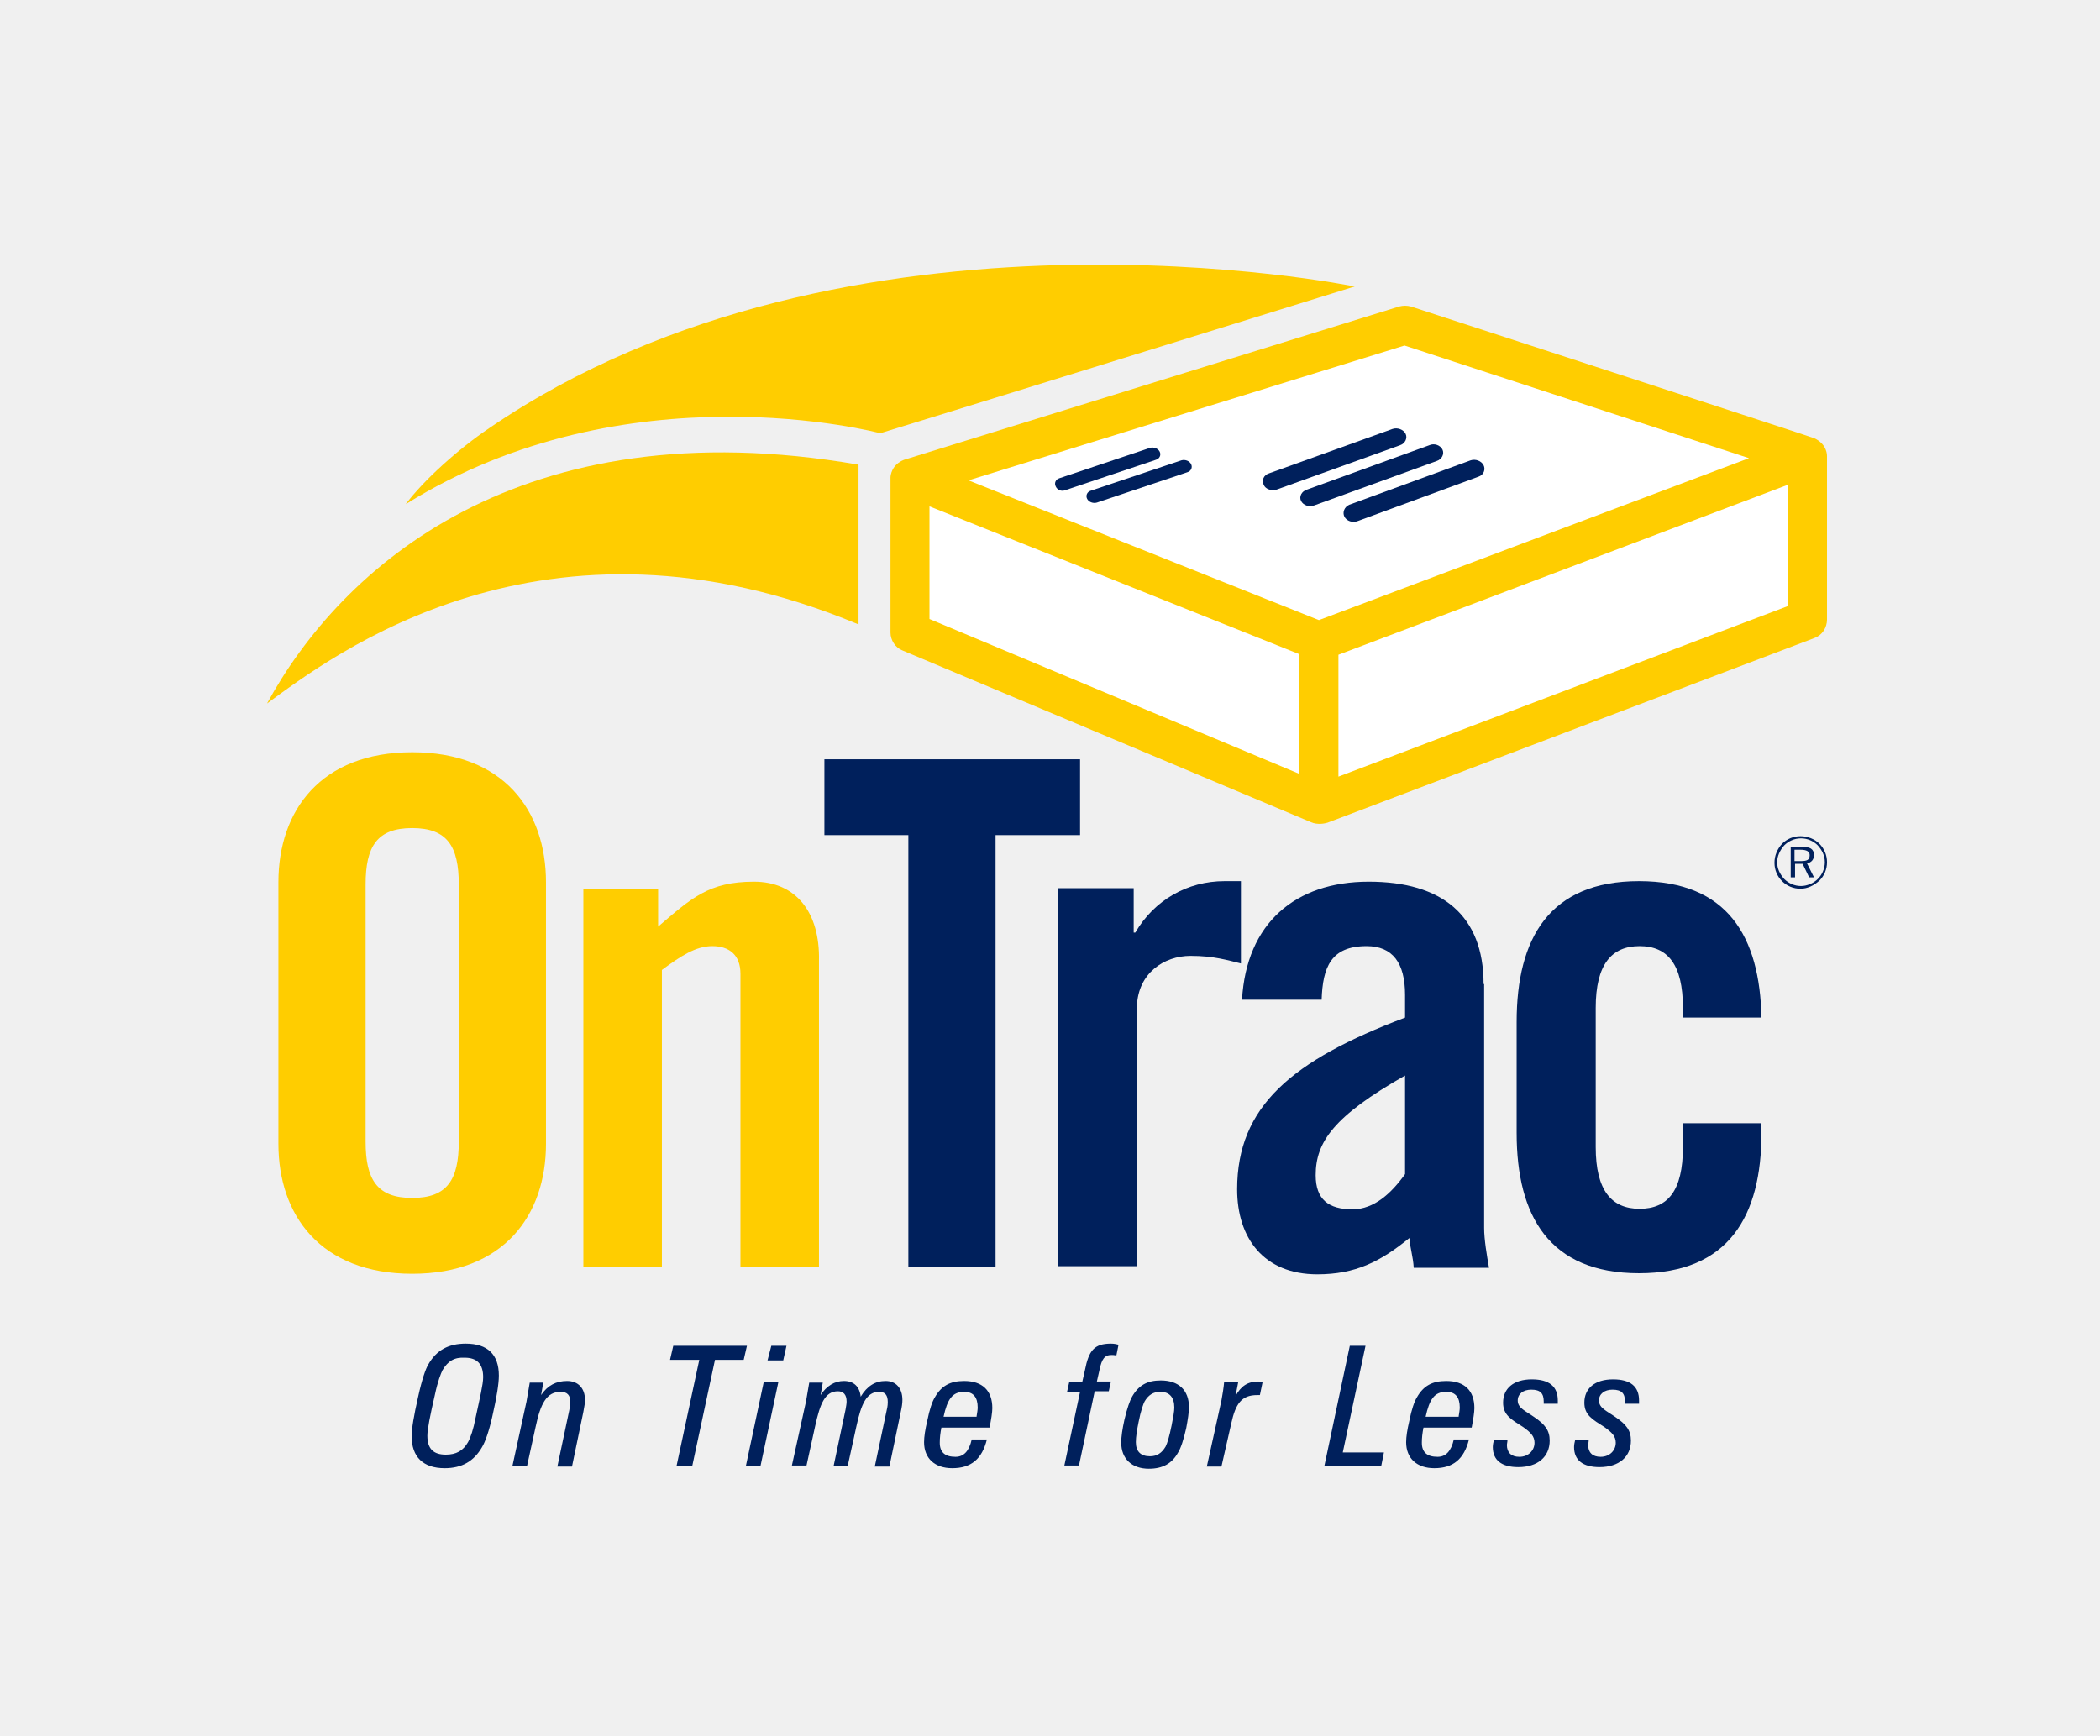
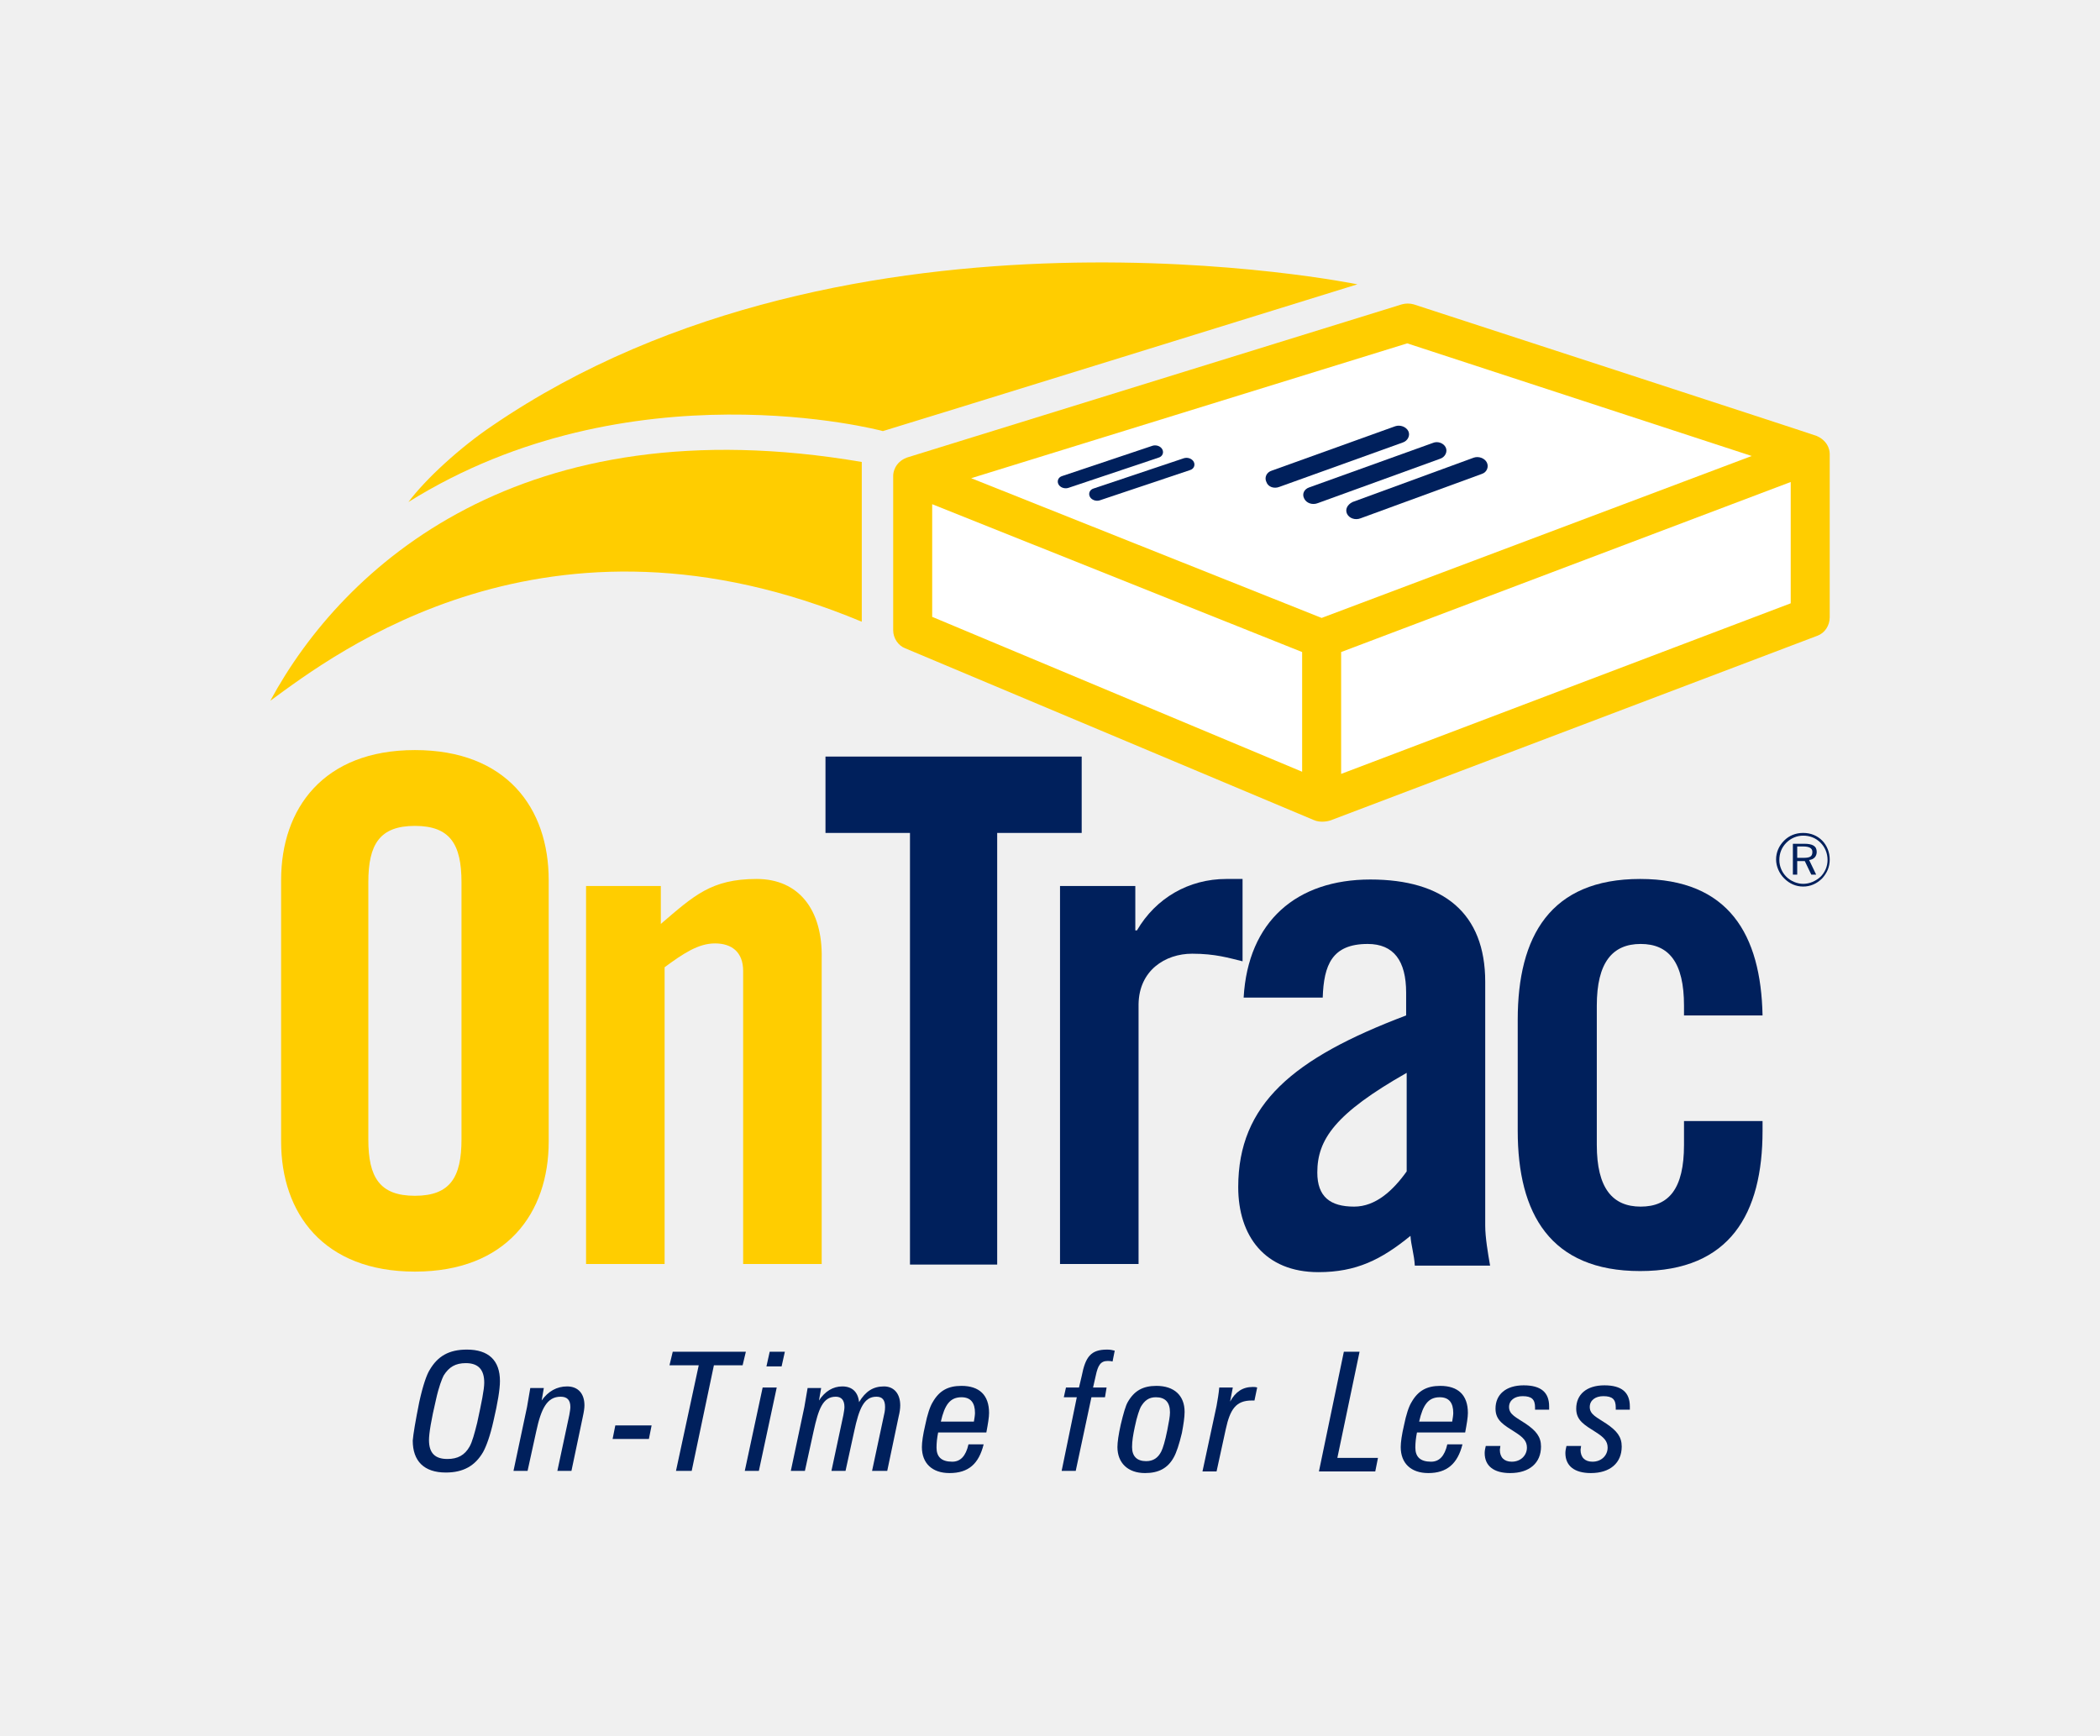
- <svg xmlns="http://www.w3.org/2000/svg" id="Layer_1" viewBox="0 0 387.7 320.4">
-   <style>.st0{fill:#00205c}.st1{fill:#ffcd00}</style>
-   <path id="Trac_c_12_" class="st0" d="M310.7 211.8c0 8.1-2.8 11.4-8 11.4s-8.1-3.4-8.1-11.4v-25.7c0-8 2.9-11.4 8.1-11.4 5.2 0 8 3.4 8 11.4v1.8h14.5c-.3-14.9-6.2-25.2-22.6-25.2-16.6 0-22.6 10.6-22.6 26v20.5c0 15.3 6 25.9 22.6 25.9s22.6-10.6 22.6-25.9v-1.8h-14.5v4.4z" />
-   <path id="Trac_a_12_" class="st0" d="M273.9 181.7c0-12.7-7.7-18.9-21.2-18.9-13.6 0-22.6 7.7-23.4 21.8H244c.2-6 1.7-9.9 8.3-9.9 4.8 0 7.1 3.1 7.1 9v4.2c-20.9 7.9-31 16.4-31 31.7 0 9 4.9 15.7 14.8 15.7 7 0 11.6-2.3 17-6.7.1 1.7.7 3.5.8 5.5h13.9c-.4-2.3-.9-5.2-.9-7.4v-45zm-14.5 35.1c-2.5 3.5-5.7 6.5-9.7 6.5-4.4 0-6.8-1.8-6.8-6.3 0-6.1 3.3-10.9 16.5-18.4v18.2z" />
-   <path id="Trac_r_12_" class="st0" d="M219.8 176.5c4.3 0 6.8.8 9.3 1.4v-15.2h-3c-6.9 0-13 3.5-16.5 9.5h-.3V164h-13.9v69.8h14.5v-48c.2-6.1 5-9.3 9.9-9.3z" />
-   <path id="Trac_T_12_" class="st0" d="M167.7 233.9h16.1v-79.7h15.6v-14h-47.2v14h15.5z" />
-   <path id="On_n_12_" class="st1" d="M139.2 162.8c-8.4 0-11.6 3.1-17.7 8.3v-7h-13.8v69.8h14.5v-54.8c3.4-2.5 6.2-4.4 9.3-4.4 3.1 0 5.2 1.6 5.2 5.1v54.1h14.5v-56.5c.2-9-4.3-14.6-12-14.6z" />
-   <path id="On_O_12_" class="st1" d="M76.1 138.9c-16.9 0-24.7 10.8-24.7 24v48.3c0 13.2 7.8 24 24.7 24s24.7-10.8 24.7-24v-48.3c0-13.2-7.8-24-24.7-24zm8.6 71.9c0 7-2.1 10.4-8.6 10.4s-8.6-3.4-8.6-10.4v-47.5c0-7 2.1-10.4 8.6-10.4s8.6 3.4 8.6 10.4v47.5z" />
-   <g id="Package_12_">
-     <path id="Bottom_Swoosh_12_" class="st1" d="M49.3 129.9c11.9-8.7 51.1-38.9 109.2-14.6V85.8C95.9 75 62.9 104.9 49.3 129.9z" />
-     <path id="Top_Swoosh_12_" class="st1" d="M90.4 79c-5.8 3.9-12.2 9.7-15.5 14.1 40.8-25.5 87.3-13.2 87.6-13.1.5-.1 87.6-27.1 87.6-27.1S156.7 33.7 90.4 79z" />
-     <g id="Box_Outline_12_">
-       <path id="Package_Fill_12_" fill="#fff" d="M260.1 60.8L169 88.9v26.9l74.1 31.9 90.7-33.6V85.5z" />
-       <path id="Package_Outline_12_" class="st1" d="M337.3 84.2s.1-2.2-2.4-3.3c-.1-.1-74.4-24.3-74.4-24.3-.7-.2-1.5-.2-2.2 0l-91.4 28.3c-2.3.9-2.5 2.9-2.5 3.3v28.6c0 1.4.9 2.8 2.2 3.3l75.4 31.7c1.3.6 2.8.2 3.1.1l89.9-34.1c1.4-.5 2.3-1.9 2.3-3.4V84.2zm-165.7 9.3l68.3 27.3v22.1l-68.3-28.6V93.5zm71.9 21l-64.7-25.8 80.5-24.9 63.6 20.8-79.4 29.9zm86.6-2.6l-83 31.5v-22.5l83-31.4v22.4z" />
-     </g>
-     <g id="Address_12_">
-       <g id="From_Address_12_">
-         <path id="From_Address_Top_12_" class="st0" d="M196.7 90.5l16.7-5.6c.7-.2 1-.9.7-1.5-.3-.6-1.1-.9-1.8-.7l-16.7 5.6c-.7.2-1 .9-.7 1.5.3.7 1.1 1 1.8.7z" />
-         <path id="From_Address_Bottom_12_" class="st0" d="M200.7 92.1c.3.6 1.1.9 1.8.7l16.7-5.6c.7-.2 1-.9.7-1.5-.3-.6-1.1-.9-1.8-.7l-16.7 5.6c-.7.2-1 .9-.7 1.5z" />
+ <svg xmlns="http://www.w3.org/2000/svg" version="1.1" id="Layer_1" x="0px" y="0px" viewBox="0 0 387.7 320.4" style="enable-background:new 0 0 387.7 320.4;" xml:space="preserve">
+   <style type="text/css">
+ 	.st0{fill:#00205C;}
+ 	.st1{fill:#FFFFFF;}
+ 	.st2{fill:#FFCD00;}
+ </style>
+   <g>
+     <path class="st0" d="M113.1,265.7l0.5-2.5h6.7l-0.5,2.5H113.1z" />
+     <g>
+       <g>
+         <path class="st0" d="M77.4,258.9c0.7-3.2,1.4-5.1,1.9-5.9c1.5-2.6,3.6-3.8,6.9-3.8c4,0,6.1,2,6.1,5.8c0,1.5-0.4,4-1.2,7.4     c-0.6,2.7-1.3,4.6-1.9,5.7c-1.5,2.6-3.7,3.8-6.9,3.8c-4,0-6.1-2.1-6.1-5.9C76.3,264.8,76.7,262.4,77.4,258.9z M81.9,254     c-0.3,0.6-0.9,2.1-1.4,4.4c-0.9,3.8-1.3,6.3-1.3,7.5c0,2.4,1.1,3.5,3.4,3.5c1.9,0,3.2-0.7,4.1-2.3c0.5-0.9,0.9-2.4,1.4-4.4     c0.8-3.7,1.3-6.1,1.3-7.4c0-2.4-1.1-3.6-3.4-3.6C84.1,251.7,82.9,252.4,81.9,254z" />
+         <path class="st0" d="M97.3,259.8c0.2-1.1,0.4-2.3,0.6-3.5h2.5l-0.4,2.3c1.2-1.7,2.8-2.6,4.7-2.6c2,0,3.2,1.3,3.2,3.5     c0,0.5-0.1,1.2-0.3,2.1l-2.1,10h-2.6l2.2-10.3c0.1-0.6,0.2-1.1,0.2-1.5c0-1.3-0.6-1.9-1.8-1.9c-2.5,0-3.6,2.2-4.5,6.4l-1.6,7.3     h-2.6L97.3,259.8z" />
+         <path class="st0" d="M129,252.1h-5.4l0.6-2.5h13.5l-0.6,2.5h-5.3l-4.1,19.5h-2.9L129,252.1z" />
+         <path class="st0" d="M140.8,256.2h2.6l-3.3,15.4h-2.6L140.8,256.2z M142.1,249.6h2.8l-0.6,2.7h-2.8L142.1,249.6z" />
+         <path class="st0" d="M148.5,259.8c0.2-1.1,0.4-2.3,0.6-3.5h2.5l-0.4,2.3c1.1-1.7,2.6-2.6,4.3-2.6c1.8,0,2.9,1,3.1,2.9     c1.2-2,2.6-2.9,4.6-2.9c1.8,0,3,1.3,3,3.5c0,0.6-0.1,1.3-0.3,2.1l-2.1,10H161l2.2-10.3c0.2-0.8,0.2-1.3,0.2-1.5     c0-1.3-0.5-1.9-1.6-1.9c-2.3,0-3.2,2.2-4.1,6.4l-1.6,7.3h-2.6l2.2-10.3c0.1-0.6,0.2-1.1,0.2-1.5c0-1.3-0.6-1.9-1.6-1.9     c-2.4,0-3.2,2.3-4.1,6.4l-1.6,7.3H146L148.5,259.8z" />
+         <path class="st0" d="M175.3,272c-3.2,0-5.1-1.8-5.1-4.8c0-0.9,0.2-2.3,0.6-4c0.4-2,0.9-3.5,1.4-4.3c1.2-2.1,2.8-3,5.3-3     c3.3,0,5.1,1.7,5.1,5c0,0.8-0.2,2-0.5,3.6h-8.9c-0.2,1-0.3,1.9-0.3,2.8c0,1.7,0.9,2.6,2.9,2.6c1.5,0,2.5-1,3-3.2h2.8     C180.7,270.3,178.8,272,175.3,272z M179.8,262.5c0.1-0.6,0.2-1.2,0.2-1.6c0-1.9-0.8-2.9-2.5-2.9c-2.1,0-3.1,1.4-3.8,4.5H179.8z" />
+         <path class="st0" d="M198.8,258h-2.4l0.4-1.8h2.4l0.5-2.1c0.7-3.6,1.7-4.9,4.7-4.9c0.6,0,1,0.1,1.4,0.2l-0.4,2     c-0.4-0.1-0.7-0.1-0.9-0.1c-1.3,0-1.8,0.8-2.2,2.7l-0.5,2.2h2.5L204,258h-2.5l-2.9,13.6h-2.6L198.8,258z" />
+         <path class="st0" d="M206.9,263.1c0.5-2.1,0.9-3.5,1.3-4.2c1.2-2.1,2.8-3,5.3-3c3.3,0,5.2,1.8,5.2,4.8c0,1-0.2,2.3-0.5,3.9     c-0.5,2.1-1,3.6-1.5,4.5c-1.1,2-2.8,2.9-5.3,2.9c-3.2,0-5.1-1.9-5.1-4.8C206.3,266.3,206.5,264.9,206.9,263.1z M210.6,259.8     c-0.2,0.4-0.7,1.7-1.1,3.7c-0.3,1.4-0.5,2.6-0.5,3.7c0,1.7,0.9,2.6,2.6,2.6c1.3,0,2.2-0.6,2.8-1.8c0.3-0.6,0.7-1.9,1.1-3.9     c0.3-1.5,0.5-2.6,0.5-3.3c0-1.9-0.9-2.8-2.6-2.8C212.1,258,211.3,258.6,210.6,259.8z" />
+         <path class="st0" d="M224.6,259.6c0.2-1.1,0.4-2.3,0.5-3.4h2.5l-0.5,2.6c1-1.8,2.3-2.7,4.2-2.7c0.2,0,0.5,0,0.8,0.1l-0.5,2.4     c-0.2,0-0.3,0-0.5,0c-2.9,0-4,1.6-4.8,5.3l-1.7,7.8H222L224.6,259.6z" />
+         <path class="st0" d="M248.1,249.6h2.9l-4.1,19.6h7.5l-0.5,2.5h-10.4L248.1,249.6z" />
+         <path class="st0" d="M263.7,272c-3.2,0-5.1-1.8-5.1-4.8c0-0.9,0.2-2.3,0.6-4c0.4-2,0.9-3.5,1.4-4.3c1.2-2.1,2.8-3,5.3-3     c3.3,0,5.1,1.7,5.1,5c0,0.8-0.2,2-0.5,3.6h-8.9c-0.2,1-0.3,1.9-0.3,2.8c0,1.7,0.9,2.6,2.9,2.6c1.5,0,2.5-1,3-3.2h2.8     C269.1,270.3,267.1,272,263.7,272z M268.1,262.5c0.1-0.6,0.2-1.2,0.2-1.6c0-1.9-0.8-2.9-2.5-2.9c-2.1,0-3.1,1.4-3.8,4.5H268.1z" />
+         <path class="st0" d="M277,266.9c0,0.3-0.1,0.6-0.1,0.8c0,1.4,0.8,2.2,2.2,2.2c1.7,0,2.8-1.2,2.8-2.6c0-1.2-0.7-1.9-2.1-2.8     c-2.2-1.4-3.7-2.2-3.7-4.4c0-2.6,1.9-4.3,5.2-4.3c3.2,0,4.7,1.3,4.7,3.9c0,0.2,0,0.4,0,0.6h-2.6c0-0.2,0-0.3,0-0.4     c0-1.5-0.6-2.1-2.3-2.1c-1.5,0-2.5,0.8-2.5,2c0,1.4,1.3,1.9,3.1,3.1c1.9,1.3,2.8,2.4,2.8,4.2c0,3-2.1,4.9-5.7,4.9     c-3,0-4.7-1.3-4.7-3.7c0-0.4,0.1-0.9,0.2-1.3H277z" />
+         <path class="st0" d="M291.9,266.9c0,0.3-0.1,0.6-0.1,0.8c0,1.4,0.8,2.2,2.2,2.2c1.7,0,2.8-1.2,2.8-2.6c0-1.2-0.7-1.9-2.1-2.8     c-2.2-1.4-3.7-2.2-3.7-4.4c0-2.6,1.9-4.3,5.2-4.3c3.2,0,4.7,1.3,4.7,3.9c0,0.2,0,0.4,0,0.6h-2.6c0-0.2,0-0.3,0-0.4     c0-1.5-0.6-2.1-2.3-2.1c-1.5,0-2.5,0.8-2.5,2c0,1.4,1.3,1.9,3.1,3.1c1.9,1.3,2.8,2.4,2.8,4.2c0,3-2.1,4.9-5.7,4.9     c-3,0-4.7-1.3-4.7-3.7c0-0.4,0.1-0.9,0.2-1.3H291.9z" />
      </g>
-       <g id="To_Address_12_">
-         <path id="To_Address_Top_12_" class="st0" d="M235.7 90.4l22.8-8.2c.9-.3 1.4-1.3 1-2.1-.4-.8-1.5-1.2-2.4-.9l-22.8 8.2c-1 .3-1.4 1.3-1 2.1.3.8 1.4 1.2 2.4.9z" />
-         <path id="To_Address_Middle_12_" class="st0" d="M240.2 92.5c.4.8 1.5 1.2 2.5.8l22.6-8.2c.9-.3 1.4-1.3 1-2.1-.4-.8-1.5-1.2-2.4-.8l-22.6 8.2c-1 .3-1.5 1.3-1.1 2.1z" />
-         <path id="To_Address_Bottom_12_" class="st0" d="M248.2 95.4c.4.8 1.5 1.2 2.5.8L273 88c.9-.3 1.3-1.3.9-2.1s-1.5-1.2-2.4-.9l-22.4 8.2c-.9.4-1.3 1.4-.9 2.2z" />
+       <g>
+         <polygon id="Package_Fill_5_" class="st1" points="260.7,60.4 169.5,88.5 169.5,115.3 243.6,147.3 334.4,113.6 334.4,85.1    " />
+         <g>
+           <path id="Trac_c_2_" class="st0" d="M310.9,211.4c0,8.1-2.8,11.4-8,11.4c-5.2,0-8.1-3.4-8.1-11.4v-25.7c0-8,2.9-11.4,8.1-11.4      c5.2,0,8,3.4,8,11.4v1.8h14.5c-0.3-14.9-6.2-25.2-22.6-25.2c-16.6,0-22.6,10.6-22.6,26v20.5c0,15.3,6,25.9,22.6,25.9      c16.6,0,22.6-10.6,22.6-25.9V207h-14.5V211.4z" />
+           <path id="Trac_a_5_" class="st0" d="M274.2,181.3c0-12.7-7.7-18.9-21.2-18.9c-13.6,0-22.6,7.7-23.4,21.8h14.6      c0.2-6,1.7-9.9,8.3-9.9c4.8,0,7.1,3.1,7.1,9v4.2c-20.9,7.9-31,16.4-31,31.7c0,9,4.9,15.7,14.8,15.7c7,0,11.6-2.3,17-6.7      c0.1,1.7,0.7,3.5,0.8,5.5h13.9c-0.4-2.3-0.9-5.2-0.9-7.4V181.3z M259.7,216.3c-2.5,3.5-5.7,6.5-9.7,6.5c-4.4,0-6.8-1.8-6.8-6.3      c0-6.1,3.3-10.9,16.5-18.4V216.3z" />
+           <path id="Trac_r_5_" class="st0" d="M220.1,176.1c4.3,0,6.8,0.8,9.3,1.4v-15.2h-3c-6.9,0-13,3.5-16.5,9.5h-0.3v-8.2h-13.9v69.8      h14.5v-48C210.3,179.2,215.1,176.1,220.1,176.1z" />
+           <polygon id="Trac_T_5_" class="st0" points="168,233.5 184.1,233.5 184.1,153.8 199.7,153.8 199.7,139.7 152.4,139.7       152.4,153.8 168,153.8     " />
+           <path id="On_n_5_" class="st2" d="M139.7,162.3c-8.4,0-11.6,3.1-17.7,8.3v-7h-13.8v69.8h14.5v-54.8c3.4-2.5,6.2-4.4,9.3-4.4      c3.1,0,5.2,1.6,5.2,5.1v54.1h14.5V177C151.9,167.9,147.4,162.3,139.7,162.3z" />
+           <path id="On_O_5_" class="st2" d="M76.6,138.5c-16.9,0-24.7,10.8-24.7,24v48.3c0,13.2,7.8,24,24.7,24c16.9,0,24.7-10.8,24.7-24      v-48.3C101.3,149.2,93.5,138.5,76.6,138.5z M85.2,210.4c0,7-2.1,10.4-8.6,10.4c-6.5,0-8.6-3.4-8.6-10.4v-47.5      c0-7,2.1-10.4,8.6-10.4c6.5,0,8.6,3.4,8.6,10.4V210.4z" />
+         </g>
+         <g>
+           <path id="Bottom_Swoosh_2_" class="st2" d="M49.9,129.4c11.9-8.7,51.1-38.9,109.2-14.6c0,0,0-25.5,0-29.5      C96.4,74.6,63.4,104.4,49.9,129.4z" />
+           <path id="Top_Swoosh_5_" class="st2" d="M90.9,78.6c-5.8,3.9-12.2,9.7-15.5,14.1c40.8-25.5,87.3-13.2,87.6-13.1      c0.5-0.1,87.6-27.1,87.6-27.1S157.2,33.3,90.9,78.6z" />
+           <path id="Package_Outline_5_" class="st2" d="M337.8,83.8c0,0,0.1-2.2-2.4-3.3c-0.1-0.1-74.4-24.3-74.4-24.3      c-0.7-0.2-1.5-0.2-2.2,0l-91.4,28.3c-2.3,0.9-2.5,2.9-2.5,3.3v28.6c0,1.4,0.9,2.8,2.2,3.3l75.4,31.7l0,0      c1.3,0.6,2.8,0.2,3.1,0.1l89.9-34.1c1.4-0.5,2.3-1.9,2.3-3.4L337.8,83.8z M172.1,93.1l68.3,27.3v22.1l-68.3-28.6V93.1z       M244,114.1l-64.7-25.8l80.5-24.9l63.6,20.8L244,114.1z M330.6,111.4l-83,31.5v-22.5l83-31.4V111.4z" />
+           <path id="From_Address_Top_5_" class="st0" d="M197.2,90.1l16.7-5.6c0.7-0.2,1-0.9,0.7-1.5c-0.3-0.6-1.1-0.9-1.8-0.7l-16.7,5.6      c-0.7,0.2-1,0.9-0.7,1.5C195.7,90,196.5,90.3,197.2,90.1z" />
+           <path id="From_Address_Bottom_5_" class="st0" d="M201.2,91.7c0.3,0.6,1.1,0.9,1.8,0.7l16.7-5.6c0.7-0.2,1-0.9,0.7-1.5      c-0.3-0.6-1.1-0.9-1.8-0.7l-16.7,5.6C201.2,90.4,200.9,91.1,201.2,91.7z" />
+           <path id="To_Address_Top_5_" class="st0" d="M236.2,89.9l22.8-8.2c0.9-0.3,1.4-1.3,1-2.1c-0.4-0.8-1.5-1.2-2.4-0.9l-22.8,8.2      c-1,0.3-1.4,1.3-1,2.1C234.1,89.9,235.2,90.3,236.2,89.9z" />
+           <path id="To_Address_Middle_5_" class="st0" d="M240.8,92.1c0.4,0.8,1.5,1.2,2.5,0.8l22.6-8.2c0.9-0.3,1.4-1.3,1-2.1      c-0.4-0.8-1.5-1.2-2.4-0.8L241.7,90C240.8,90.3,240.3,91.2,240.8,92.1z" />
+           <path id="To_Address_Bottom_5_" class="st0" d="M248.7,94.9c0.4,0.8,1.5,1.2,2.5,0.8l22.4-8.2c0.9-0.3,1.3-1.3,0.9-2.1      c-0.4-0.8-1.5-1.2-2.4-0.9l-22.4,8.2C248.7,93.2,248.3,94.1,248.7,94.9z" />
+         </g>
+         <path id="Registered_Mark_1_" class="st0" d="M336.4,155.2c0.9,0.9,1.4,2.2,1.4,3.5c0,1.4-0.5,2.5-1.4,3.5c-1,1-2.2,1.5-3.5,1.5     c-1.3,0-2.5-0.5-3.5-1.5c-0.9-0.9-1.5-2.2-1.5-3.5c0-1.3,0.5-2.5,1.5-3.5c0.9-0.9,2.1-1.4,3.5-1.4S335.5,154.3,336.4,155.2z      M336.1,155.6c-0.9-0.9-2-1.3-3.2-1.3s-2.3,0.5-3.1,1.3c-0.9,0.9-1.3,2-1.3,3.2s0.5,2.3,1.3,3.1c0.8,0.8,2,1.3,3.1,1.3     c1.2,0,2.3-0.5,3.2-1.3c0.8-0.8,1.3-1.9,1.3-3.1C337.4,157.5,336.9,156.4,336.1,155.6z M335.4,157.3c0,0.8-0.5,1.4-1.4,1.5     l1.3,2.7h-0.9l-1.2-2.5h-1.4v2.5H331v-5.7h2.1C334.6,155.8,335.4,156.2,335.4,157.3z M331.8,156.3v2.1h1.1c1.2,0,1.7-0.2,1.7-1.1     c0-0.7-0.6-1-1.7-1H331.8z" />
      </g>
    </g>
  </g>
-   <path class="st0" d="M77.2 257.9c.7-3.2 1.4-5.2 1.9-6 1.5-2.6 3.7-3.8 6.9-3.8 4 0 6.1 2 6.1 5.9 0 1.5-.4 4-1.2 7.5-.6 2.7-1.3 4.7-1.9 5.7-1.5 2.6-3.7 3.9-6.9 3.9-4 0-6.1-2.1-6.1-5.9 0-1.4.4-3.8 1.2-7.3zm4.5-4.9c-.3.6-.9 2.1-1.4 4.5-.9 3.9-1.4 6.4-1.4 7.6 0 2.4 1.1 3.5 3.4 3.5 1.9 0 3.2-.7 4.1-2.3.5-.9 1-2.4 1.4-4.5.8-3.7 1.4-6.2 1.4-7.5 0-2.4-1.1-3.6-3.4-3.6-1.9-.1-3.1.6-4.1 2.3zm15.5 5.8c.2-1.1.4-2.3.6-3.5h2.5l-.4 2.3c1.2-1.8 2.8-2.6 4.8-2.6s3.3 1.3 3.3 3.5c0 .5-.1 1.2-.3 2.2l-2.1 10.1h-2.7l2.2-10.4c.1-.6.2-1.1.2-1.5 0-1.3-.6-1.9-1.8-1.9-2.6 0-3.7 2.2-4.6 6.4l-1.6 7.3h-2.7l2.6-11.9zm31.9-7.7h-5.4l.6-2.6h13.6l-.6 2.6H132l-4.2 19.6h-2.9l4.2-19.6zm11.9 4.1h2.7l-3.3 15.5h-2.7l3.3-15.5zm1.4-6.7h2.8l-.6 2.7h-2.9l.7-2.7zm6.4 10.3c.2-1.1.4-2.3.6-3.5h2.5l-.4 2.3c1.1-1.7 2.6-2.6 4.3-2.6 1.8 0 2.9 1 3.1 2.9 1.2-2 2.7-2.9 4.6-2.9 1.9 0 3.1 1.3 3.1 3.5 0 .6-.1 1.3-.3 2.2l-2.1 10.1h-2.7l2.2-10.4c.2-.8.2-1.3.2-1.5 0-1.3-.5-1.9-1.6-1.9-2.3 0-3.3 2.2-4.2 6.4l-1.6 7.3h-2.6l2.2-10.4c.1-.6.2-1.1.2-1.5 0-1.3-.6-1.9-1.6-1.9-2.4 0-3.3 2.3-4.2 6.4l-1.6 7.3h-2.7l2.6-11.8zm27 12.3c-3.2 0-5.2-1.8-5.2-4.8 0-1 .2-2.3.6-4 .4-2 .9-3.5 1.4-4.3 1.2-2.1 2.8-3 5.4-3 3.4 0 5.2 1.8 5.2 5 0 .8-.2 2-.5 3.6h-8.9c-.2 1-.3 1.9-.3 2.8 0 1.8 1 2.6 2.9 2.6 1.5 0 2.5-1 3-3.2h2.8c-.9 3.6-2.9 5.3-6.4 5.3zm4.5-9.6c.1-.6.2-1.2.2-1.6 0-1.9-.8-2.9-2.5-2.9-2.2 0-3.1 1.4-3.8 4.6h6.1zm19.1-4.5H197l.4-1.8h2.4l.5-2.2c.7-3.6 1.7-4.9 4.8-4.9.6 0 1 .1 1.4.2l-.4 2c-.4-.1-.7-.1-.9-.1-1.3 0-1.8.8-2.2 2.7l-.5 2.2h2.6l-.4 1.8h-2.6l-2.9 13.7h-2.7l2.9-13.6zm8.2 5.1c.5-2.1 1-3.5 1.4-4.2 1.2-2.1 2.8-3 5.3-3 3.3 0 5.2 1.8 5.2 4.9 0 1-.2 2.3-.5 3.9-.5 2.2-1 3.7-1.5 4.5-1.1 2-2.8 3-5.4 3-3.2 0-5.1-1.9-5.1-4.8 0-1.1.2-2.5.6-4.3zm3.7-3.3c-.2.4-.7 1.7-1.1 3.8-.3 1.5-.5 2.7-.5 3.7 0 1.7.9 2.6 2.6 2.6 1.3 0 2.2-.6 2.9-1.8.3-.6.7-1.9 1.1-3.9.3-1.5.5-2.6.5-3.3 0-1.9-.9-2.9-2.6-2.9-1.3 0-2.2.6-2.9 1.8zm14.2-.2c.2-1.1.4-2.3.5-3.4h2.6l-.5 2.6c1-1.9 2.3-2.7 4.2-2.7.2 0 .5 0 .8.1l-.5 2.4h-.5c-2.9 0-4 1.6-4.8 5.3l-1.8 7.9h-2.7l2.7-12.2zm23.7-10.1h2.9l-4.2 19.7h7.6l-.5 2.5h-10.5l4.7-22.2zm15.6 22.6c-3.2 0-5.2-1.8-5.2-4.8 0-1 .2-2.3.6-4 .4-2 .9-3.5 1.4-4.3 1.2-2.1 2.8-3 5.4-3 3.4 0 5.2 1.8 5.2 5 0 .8-.2 2-.5 3.6h-8.9c-.2 1-.3 1.9-.3 2.8 0 1.8 1 2.6 2.9 2.6 1.5 0 2.5-1 3-3.2h2.8c-.9 3.6-2.9 5.3-6.4 5.3zm4.5-9.6c.1-.6.2-1.2.2-1.6 0-1.9-.8-2.9-2.5-2.9-2.2 0-3.1 1.4-3.8 4.6h6.1zm9 4.5c0 .3-.1.6-.1.8 0 1.4.8 2.2 2.3 2.2 1.7 0 2.8-1.2 2.8-2.6 0-1.2-.7-1.9-2.1-2.9-2.2-1.4-3.7-2.2-3.7-4.5 0-2.6 1.9-4.3 5.3-4.3 3.2 0 4.8 1.3 4.8 3.9v.6H285v-.4c0-1.5-.6-2.2-2.3-2.2-1.5 0-2.5.8-2.5 2 0 1.4 1.4 1.9 3.1 3.1 1.9 1.3 2.8 2.4 2.8 4.3 0 3-2.2 4.9-5.8 4.9-3.1 0-4.7-1.3-4.7-3.7 0-.4.1-.9.2-1.3h2.5zm15 0c0 .3-.1.6-.1.8 0 1.4.8 2.2 2.3 2.2 1.7 0 2.8-1.2 2.8-2.6 0-1.2-.7-1.9-2.1-2.9-2.2-1.4-3.7-2.2-3.7-4.5 0-2.6 1.9-4.3 5.3-4.3 3.2 0 4.8 1.3 4.8 3.9v.6H300v-.4c0-1.5-.6-2.2-2.3-2.2-1.5 0-2.5.8-2.5 2 0 1.4 1.4 1.9 3.1 3.1 1.9 1.3 2.8 2.4 2.8 4.3 0 3-2.2 4.9-5.8 4.9-3.1 0-4.7-1.3-4.7-3.7 0-.4.1-.9.2-1.3h2.5z" />
-   <path id="Registered_Mark_14_" class="st0" d="M335.9 155.8c.9.9 1.4 2.1 1.4 3.4 0 1.3-.5 2.5-1.4 3.4-1 .9-2.2 1.5-3.5 1.5-1.3 0-2.5-.5-3.4-1.4-.9-.9-1.4-2.1-1.4-3.4 0-1.3.5-2.5 1.4-3.5.9-.9 2.1-1.4 3.4-1.4s2.6.5 3.5 1.4zm-.3.3c-.8-.8-1.9-1.3-3.1-1.3-1.2 0-2.3.5-3.1 1.3-.8.9-1.3 2-1.3 3.1 0 1.2.5 2.2 1.3 3.1.8.8 1.9 1.3 3.1 1.3 1.1 0 2.3-.5 3.1-1.3.8-.8 1.3-1.9 1.3-3.1 0-1.2-.5-2.2-1.3-3.1zm-.7 1.8c0 .8-.5 1.4-1.3 1.5l1.3 2.6h-.9l-1.2-2.5h-1.4v2.5h-.8v-5.6h2c1.6-.1 2.3.4 2.3 1.5zm-3.6-1v2.1h1.1c1.2 0 1.7-.2 1.7-1.1 0-.7-.6-1-1.7-1h-1.1z" />
</svg>
